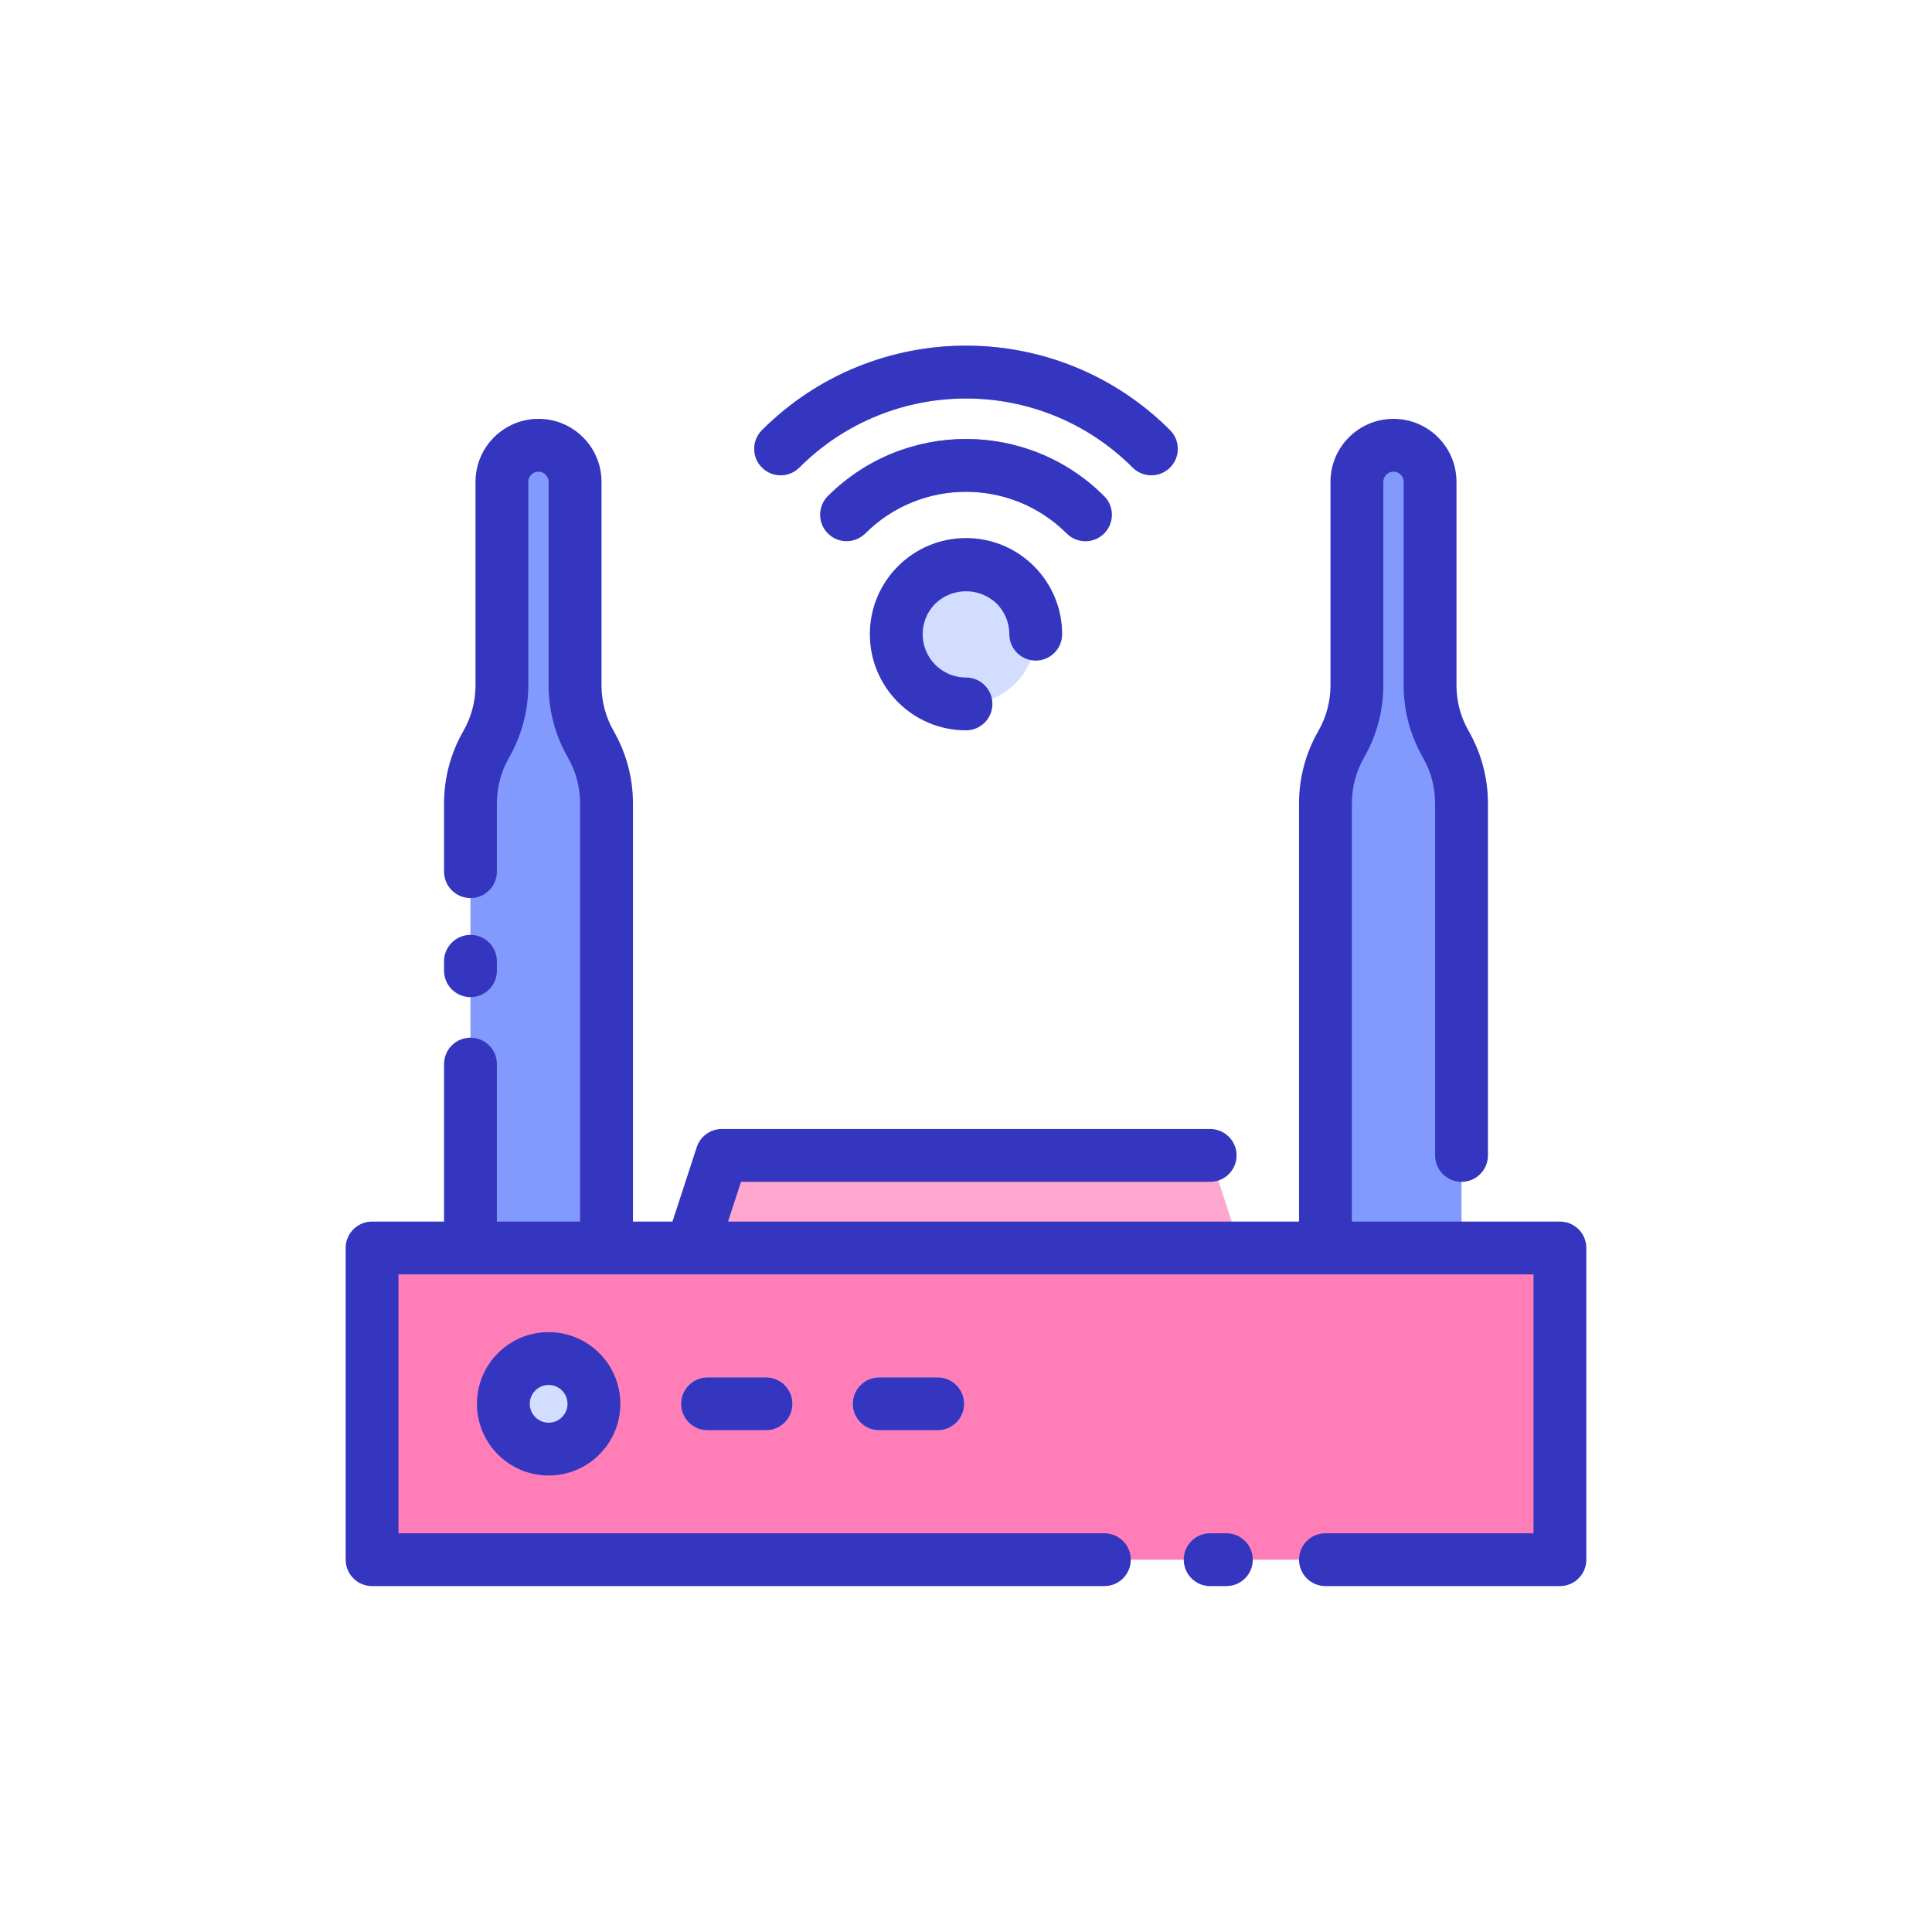
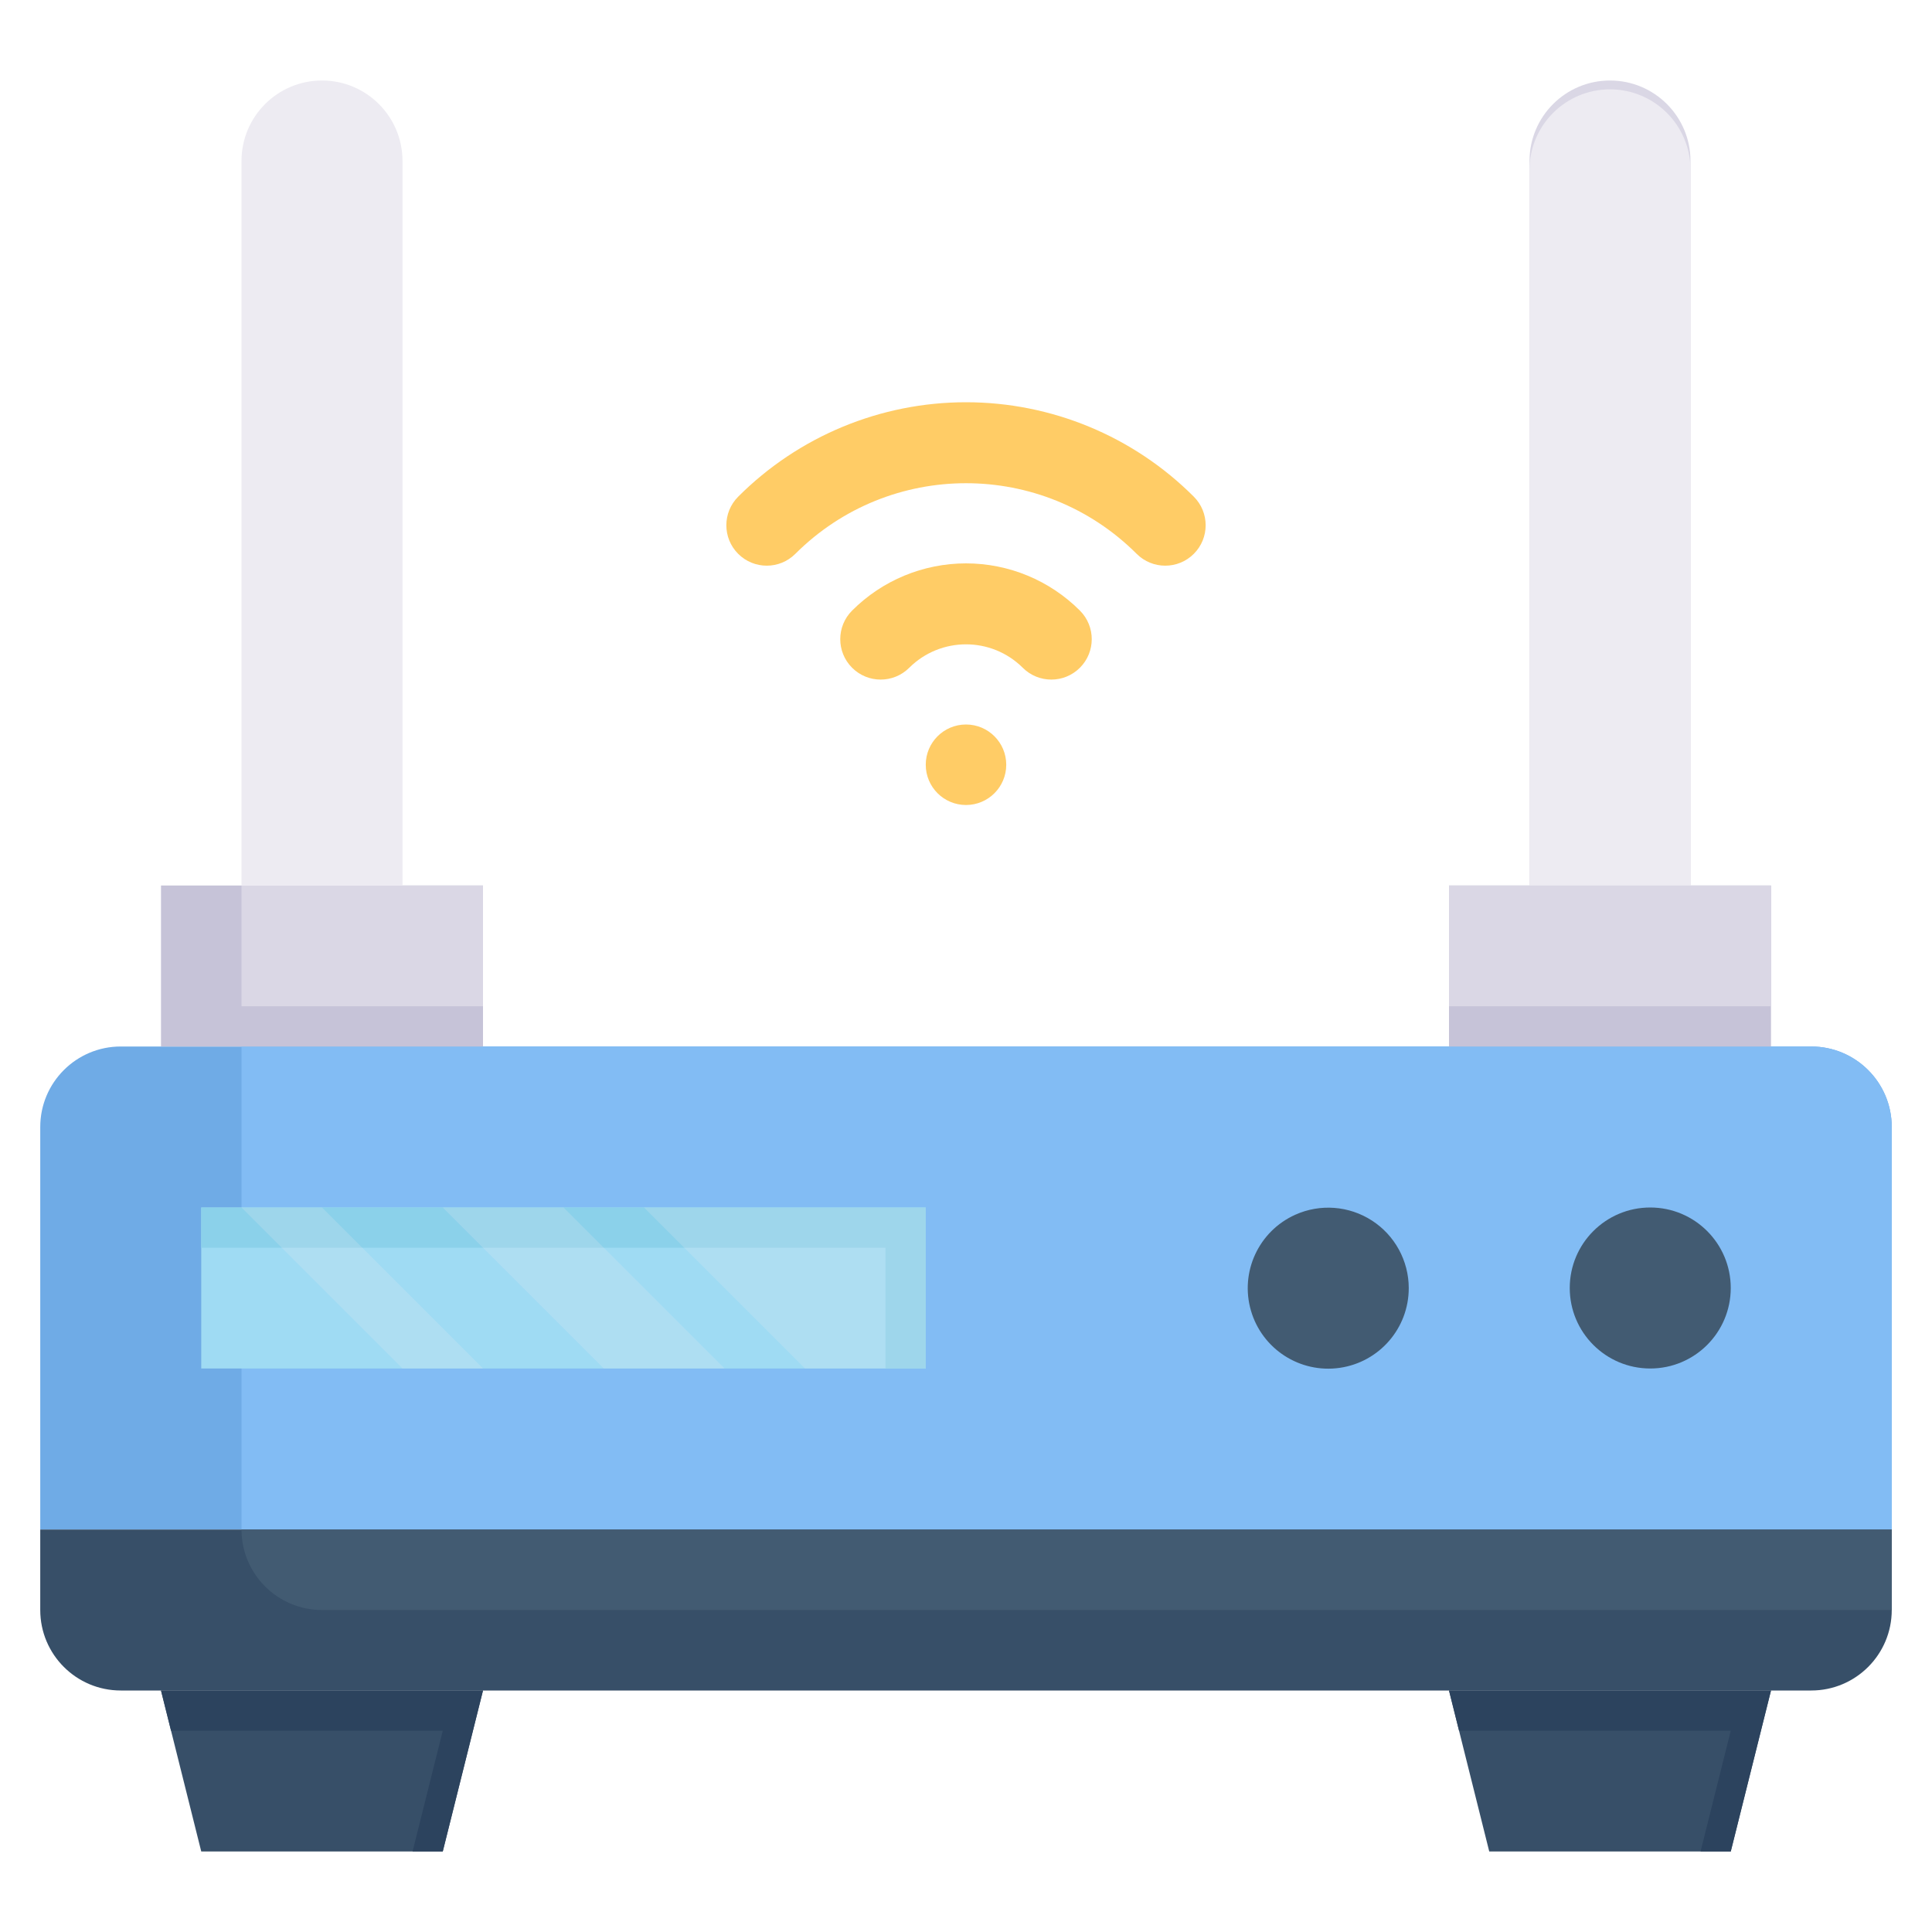
- <svg xmlns="http://www.w3.org/2000/svg" height="128" viewBox="0 0 128 128" width="128">
-   <path d="m76.279 31.487a1.746 1.746 0 0 1 -1.237-.512 15.615 15.615 0 0 0 -22.084 0 1.75 1.75 0 0 1 -2.475-2.475 19.115 19.115 0 0 1 27.033 0 1.75 1.75 0 0 1 -1.237 2.987z" fill="#8299fd" />
-   <path d="m71.912 35.855a1.741 1.741 0 0 1 -1.237-.513 9.453 9.453 0 0 0 -13.35 0 1.75 1.75 0 0 1 -2.475-2.474 12.954 12.954 0 0 1 18.3 0 1.75 1.75 0 0 1 -1.237 2.987z" fill="#8299fd" />
-   <circle cx="64" cy="42.017" fill="#d2ddff" r="4.62" />
-   <path d="m24.651 82.682h78.698v20.651h-78.698z" fill="#ff7eb7" />
-   <circle cx="36.348" cy="93.007" fill="#d2ddff" r="3" />
-   <path d="m50.75 94.757h-3.875a1.75 1.75 0 0 1 0-3.5h3.875a1.75 1.75 0 0 1 0 3.5z" fill="#d2ddff" />
-   <path d="m62.125 94.757h-3.875a1.75 1.75 0 0 1 0-3.5h3.875a1.75 1.75 0 0 1 0 3.5z" fill="#d2ddff" />
-   <path d="m82.177 82.682h-36.354l2-6.133h32.354z" fill="#ffa7ce" />
-   <path d="m38.1 45.409v-13.485a2.424 2.424 0 0 0 -2.422-2.424 2.424 2.424 0 0 0 -2.424 2.424v13.485a7.836 7.836 0 0 1 -1.042 3.9 7.826 7.826 0 0 0 -1.042 3.9v29.473h9.015v-29.466a7.826 7.826 0 0 0 -1.042-3.9 7.835 7.835 0 0 1 -1.043-3.907z" fill="#8299fd" />
-   <path d="m94.746 45.409v-13.485a2.424 2.424 0 0 0 -2.424-2.424 2.424 2.424 0 0 0 -2.422 2.424v13.485a7.826 7.826 0 0 1 -1.042 3.9 7.836 7.836 0 0 0 -1.042 3.9v29.473h9.015v-29.466a7.835 7.835 0 0 0 -1.041-3.9 7.826 7.826 0 0 1 -1.044-3.907z" fill="#8299fd" />
-   <g fill="#3536c0">
-     <path d="m52.958 30.975a15.615 15.615 0 0 1 22.084 0 1.75 1.75 0 1 0 2.475-2.475 19.116 19.116 0 0 0 -27.034 0 1.75 1.75 0 0 0 2.475 2.475z" />
-     <path d="m71.912 35.855a1.75 1.75 0 0 0 1.237-2.987 12.953 12.953 0 0 0 -18.3 0 1.749 1.749 0 1 0 2.474 2.474 9.453 9.453 0 0 1 13.35 0 1.743 1.743 0 0 0 1.239.513z" />
-     <path d="m66.029 39.987a2.852 2.852 0 0 1 .841 2.029 1.75 1.75 0 0 0 3.5 0 6.37 6.37 0 1 0 -6.37 6.371 1.75 1.75 0 0 0 0-3.5 2.87 2.87 0 0 1 -2.029-4.9 2.937 2.937 0 0 1 4.058 0z" />
-     <path d="m103.349 80.932h-13.785v-27.717a6.089 6.089 0 0 1 .81-3.03 9.6 9.6 0 0 0 1.274-4.775v-13.486a.674.674 0 0 1 1.348 0v13.486a9.6 9.6 0 0 0 1.275 4.775 6.088 6.088 0 0 1 .809 3.03v23.334a1.75 1.75 0 0 0 3.5 0v-23.334a9.6 9.6 0 0 0 -1.274-4.775 6.079 6.079 0 0 1 -.81-3.03v-13.486a4.174 4.174 0 1 0 -8.348 0v13.486a6.088 6.088 0 0 1 -.809 3.03 9.6 9.6 0 0 0 -1.275 4.775v27.717h-37.829l.858-2.633h31.084a1.75 1.75 0 0 0 0-3.5h-32.354a1.751 1.751 0 0 0 -1.664 1.207l-1.606 4.926h-2.617v-27.717a9.6 9.6 0 0 0 -1.275-4.775 6.088 6.088 0 0 1 -.809-3.03v-13.486a4.174 4.174 0 0 0 -8.348 0v13.486a6.079 6.079 0 0 1 -.81 3.03 9.6 9.6 0 0 0 -1.274 4.775v4.535a1.75 1.75 0 0 0 3.5 0v-4.535a6.088 6.088 0 0 1 .809-3.03 9.6 9.6 0 0 0 1.271-4.775v-13.486a.674.674 0 0 1 1.348 0v13.486a9.6 9.6 0 0 0 1.274 4.775 6.089 6.089 0 0 1 .81 3.03v27.717h-5.512v-10.432a1.75 1.75 0 0 0 -3.5 0v10.432h-4.769a1.75 1.75 0 0 0 -1.75 1.75v20.651a1.751 1.751 0 0 0 1.75 1.75h48.516a1.75 1.75 0 0 0 0-3.5h-46.767v-17.151h75.2v17.151h-13.785a1.75 1.75 0 0 0 0 3.5h15.534a1.751 1.751 0 0 0 1.75-1.75v-20.651a1.75 1.75 0 0 0 -1.75-1.75z" />
-     <path d="m81.25 101.583h-1.073a1.75 1.75 0 1 0 0 3.5h1.073a1.75 1.75 0 0 0 0-3.5z" />
-     <path d="m36.349 88.257a4.75 4.75 0 1 0 4.75 4.75 4.755 4.755 0 0 0 -4.75-4.75zm0 6a1.25 1.25 0 1 1 1.25-1.25 1.251 1.251 0 0 1 -1.25 1.25z" />
-     <path d="m46.875 91.257a1.75 1.75 0 0 0 0 3.5h3.875a1.75 1.75 0 0 0 0-3.5z" />
-     <path d="m58.25 91.257a1.75 1.75 0 0 0 0 3.5h3.875a1.75 1.75 0 0 0 0-3.5z" />
-     <path d="m31.17 66.062a1.75 1.75 0 0 0 1.75-1.75v-.624a1.75 1.75 0 0 0 -3.5 0v.624a1.75 1.75 0 0 0 1.75 1.75z" />
+ <svg xmlns="http://www.w3.org/2000/svg" viewBox="0 0 48 48">
+   <path d="m47 28v10h-46v-10a2 2 0 0 1 2-2h42a2 2 0 0 1 2 2z" fill="#6fabe6" />
+   <path d="m47 28v10h-41v-12h39a2 2 0 0 1 2 2z" fill="#82bcf4" />
+   <path d="m47 38v2a2 2 0 0 1 -2 2h-42a2 2 0 0 1 -2-2v-2z" fill="#374f68" />
+   <path d="m47 38v2h-39a2 2 0 0 1 -2-2z" fill="#425b72" />
+   <path d="m4 22h8v4h-8z" fill="#c6c3d8" />
+   <path d="m6 22h6v3h-6z" fill="#dad7e5" />
+   <path d="m36 22h8v4h-8z" fill="#c6c3d8" />
+   <path d="m36 22h8v3h-8z" fill="#dad7e5" />
+   <path d="m11 46h-6l-1-4h8z" fill="#374f68" />
+   <path d="m4 42 .25 1h6.75l-.75 3h.75l1-4z" fill="#2c435e" />
+   <path d="m43 46h-6l-1-4h8z" fill="#374f68" />
+   <path d="m36 42 .25 1h6.75l-.75 3h.75l1-4z" fill="#2c435e" />
+   <path d="m10 4v18h-4v-18a2 2 0 0 1 4 0z" fill="#edebf2" />
+   <path d="m42 4v18h-4v-18a2 2 0 0 1 4 0z" fill="#dad7e5" />
+   <path d="m42 4.22v17.78h-4v-17.78a2 2 0 1 1 4 0z" fill="#edebf2" />
+   <path d="m5 30h18v4h-18z" fill="#9fdbf3" />
+   <path d="m5 30v1h17v3h1v-4z" fill="#8bd1ea" />
+   <circle cx="41" cy="32" fill="#425b72" r="2" />
+   <path d="m35 32a2 2 0 1 1 -2.82-1.82 2 2 0 0 1 2.82 1.82z" fill="#425b72" />
+   <path d="m25.41 16.59a2 2 0 0 0 -2.82 0 1 1 0 0 1 -1.42-1.42 4 4 0 0 1 5.66 0 1 1 0 0 1 -1.42 1.42z" fill="#fc6" />
+   <path d="m28.24 13.76a6 6 0 0 0 -8.48 0 1 1 0 0 1 -1.42-1.42 8 8 0 0 1 11.32 0 1 1 0 0 1 -1.42 1.42z" fill="#fc6" />
+   <path d="m25 19a1 1 0 0 0 -2 0 1 1 0 0 0 2 0" fill="#fc6" />
+   <g fill="#edebf2">
+     <path d="m16 30 4 4h3v-4z" opacity=".2" />
+     <path d="m18 34-4-4h-3l4 4z" opacity=".2" />
+     <path d="m12 34-4-4h-2l4 4z" opacity=".2" />
  </g>
</svg>
